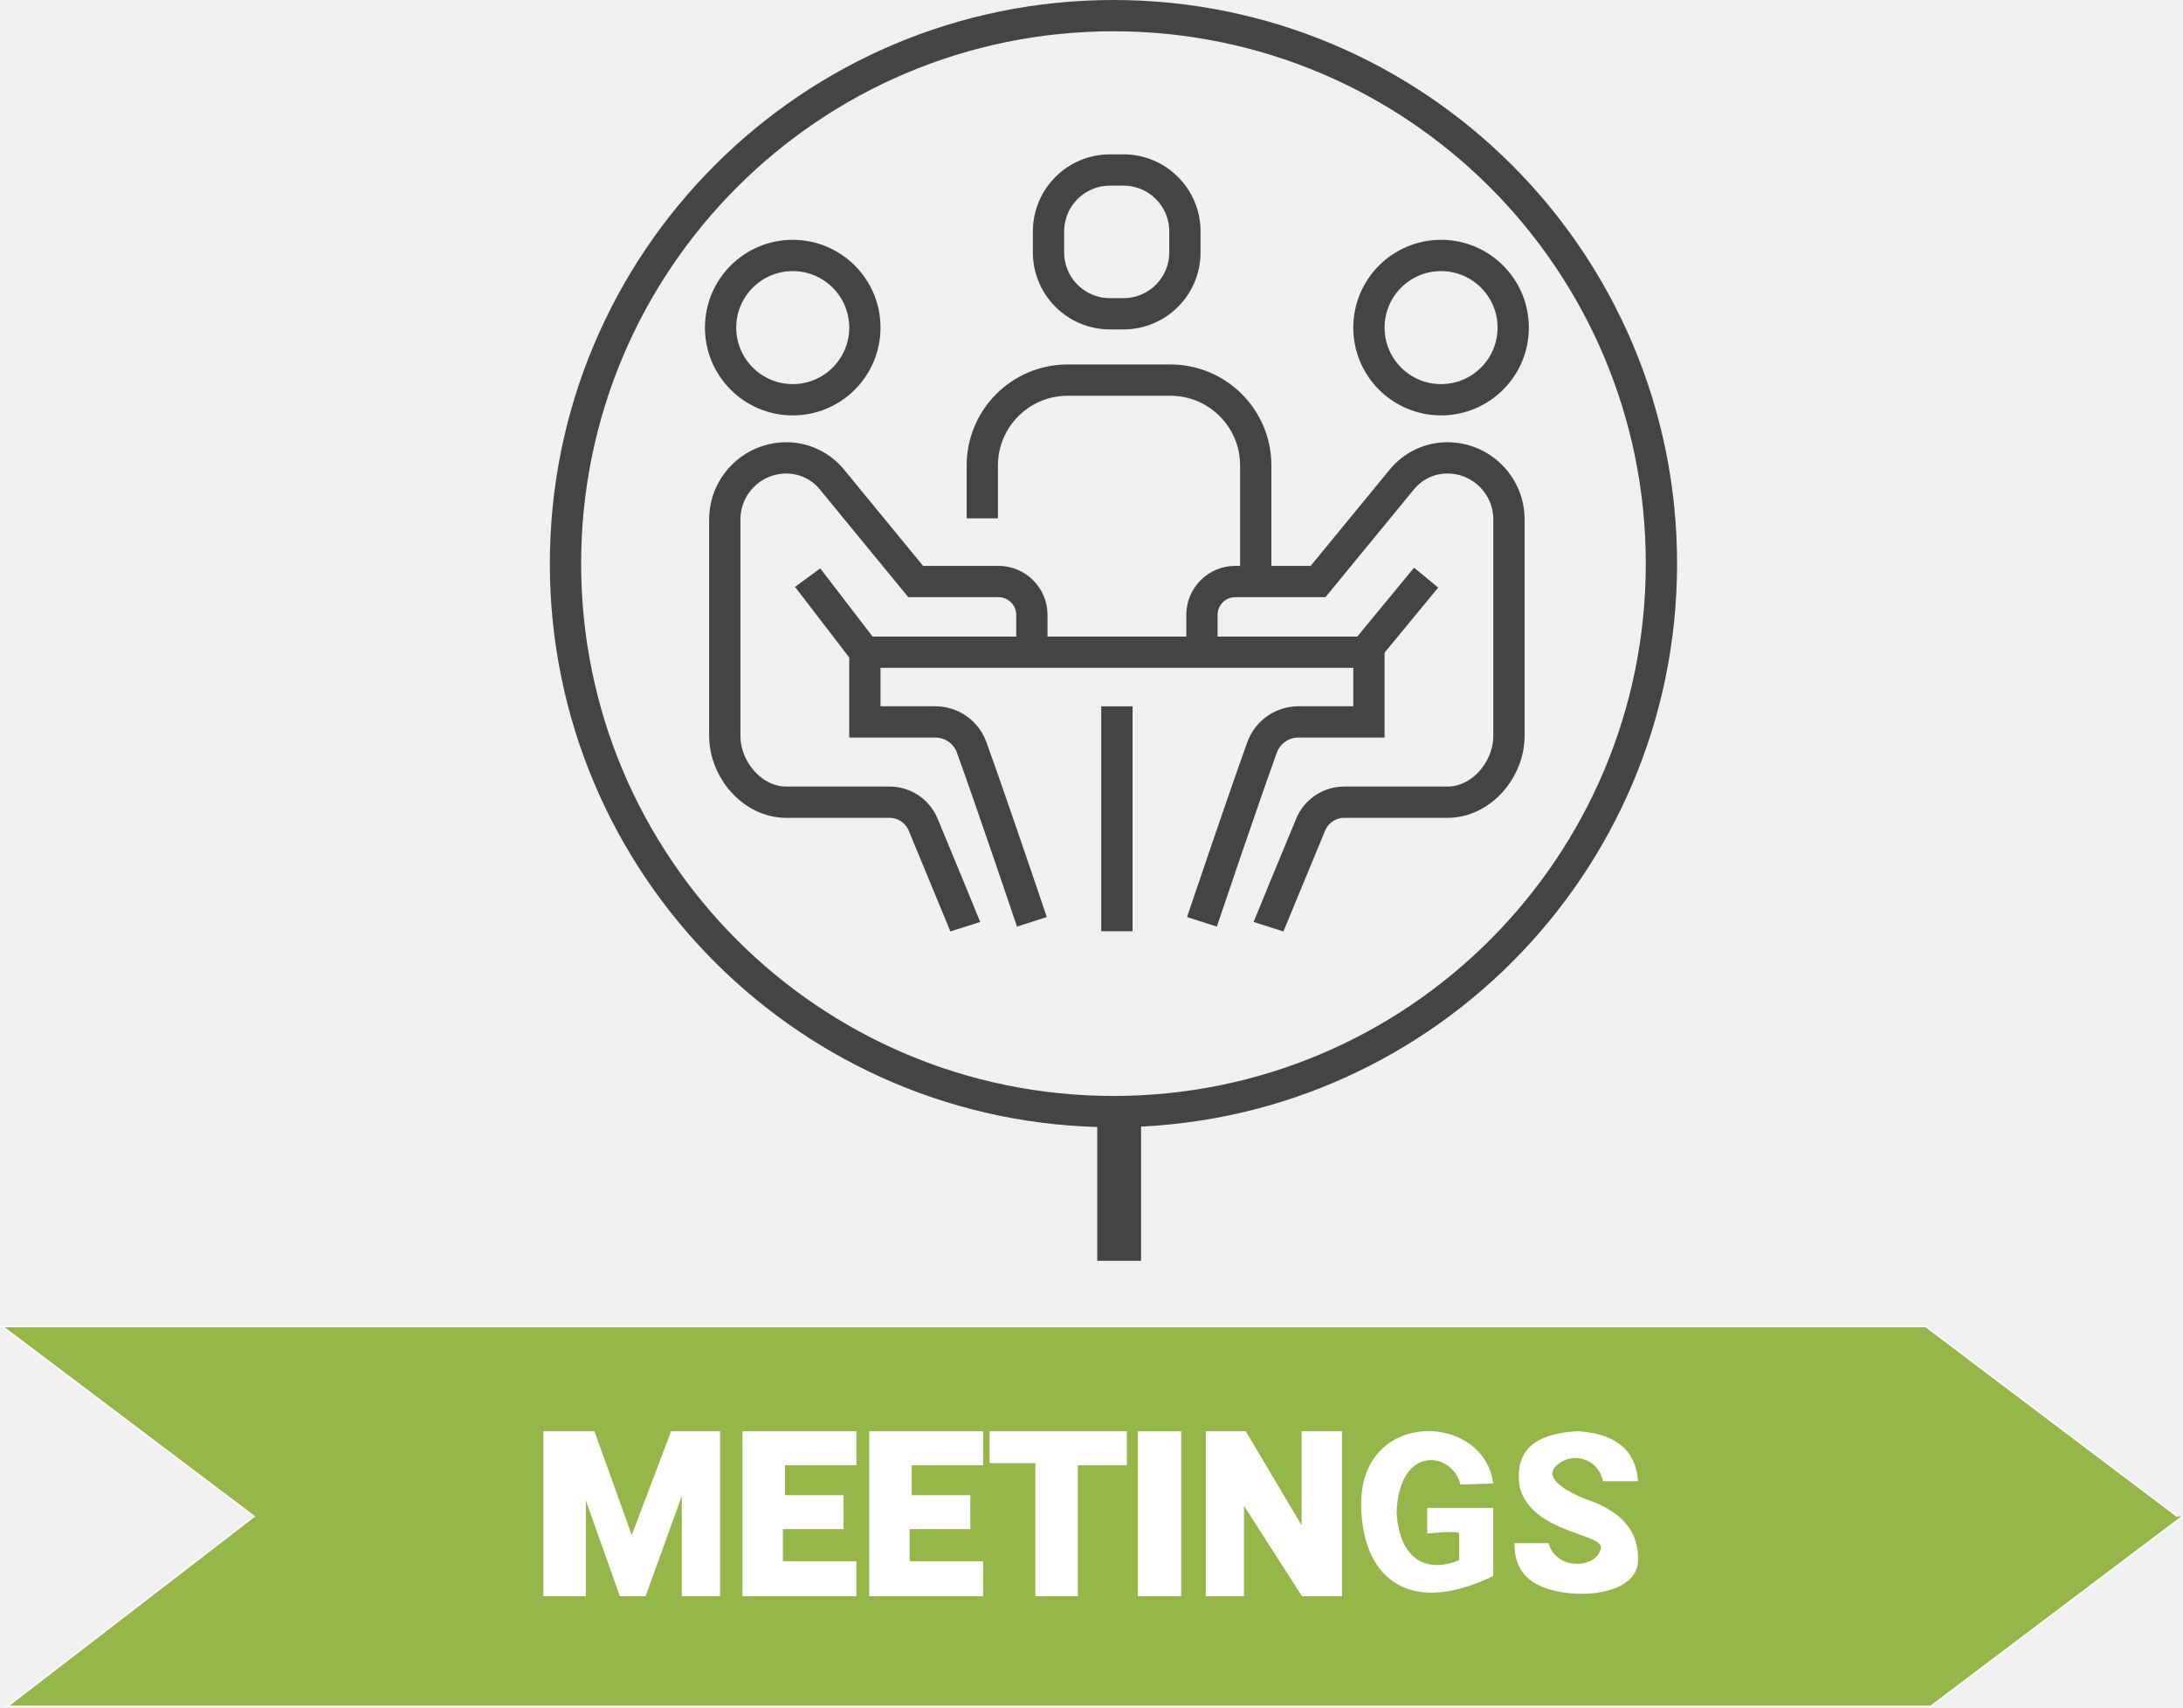
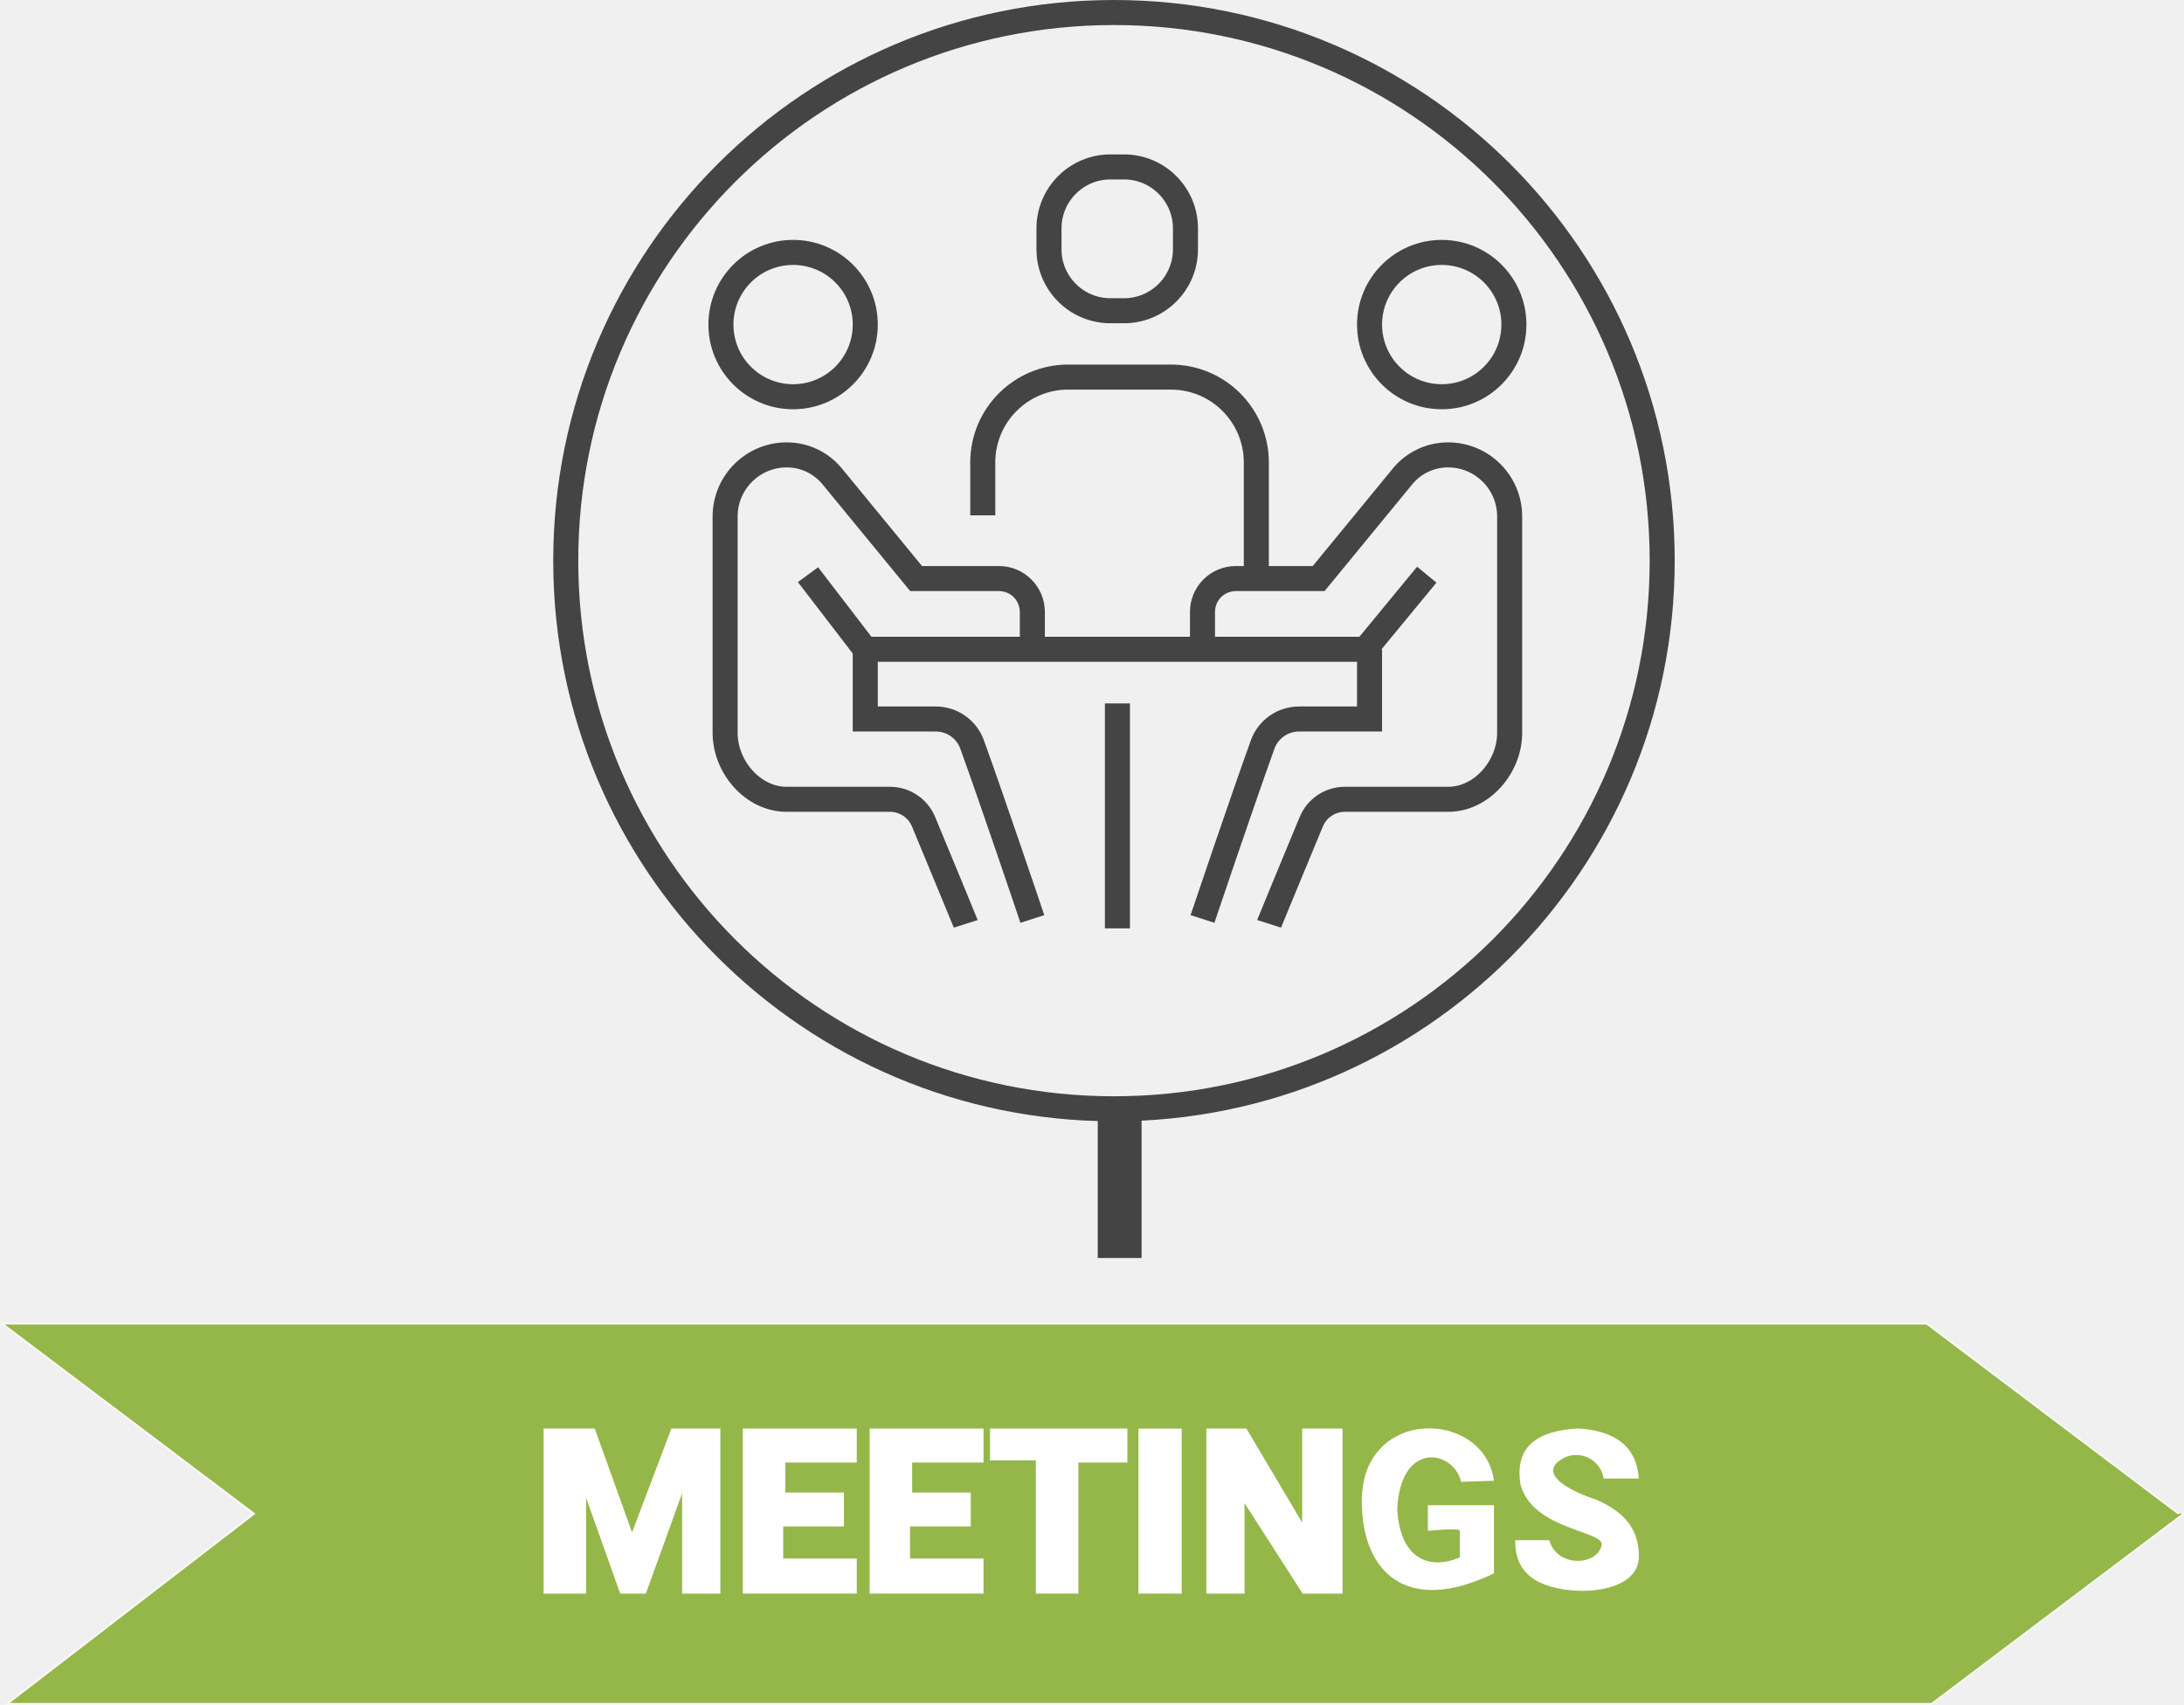
- <svg xmlns="http://www.w3.org/2000/svg" id="Layer_1" data-name="Layer 1" viewBox="0 0 348.9 272.85">
+ <svg xmlns="http://www.w3.org/2000/svg" id="Layer_1" data-name="Layer 1" viewBox="0 0 348.9 272.35">
  <defs>
-     <style>.cls-1{fill:#95b749;stroke:#fcfcfc;stroke-width:0.25px;}.cls-1,.cls-2,.cls-4{stroke-miterlimit:10;}.cls-2{fill:none;stroke:#444;stroke-width:5px;}.cls-3{fill:#444;}.cls-4,.cls-5{fill:#fff;}.cls-4{stroke:#fff;}</style>
+     <style>.cls-1{fill:#95b749;stroke:#fcfcfc;stroke-width:0.25px;}.cls-1,.cls-2,.cls-4{stroke-miterlimit:10;}.cls-2{fill:none;stroke:#444;stroke-width:4px;}.cls-3{fill:#444;}.cls-4,.cls-5{fill:#fff;}.cls-4{stroke:#fff;}</style>
  </defs>
-   <polyline class="cls-1" points="348.82 242.36 308.58 272.72 1.18 272.72 40.61 242.36 0.37 212 307.78 212 348.01 242.36" />
-   <path class="cls-2" d="M129.08,92.32c.39.53,9.15,11.92,9.15,11.92h79.88l9.82-11.92" transform="translate(0)" />
-   <circle class="cls-2" cx="126.7" cy="52.36" r="11.53" />
-   <path class="cls-2" d="M164.92,104.27v-6a5.34,5.34,0,0,0-5.34-5.33H146.35L132.91,76.57a9.4,9.4,0,0,0-7.25-3.39h0A9.85,9.85,0,0,0,115.84,83v34.6c0,5.41,4.42,10.61,9.82,10.61h16.51a5.81,5.81,0,0,1,5.37,3.58c2.35,5.68,6.67,16.1,6.74,16.32" transform="translate(0)" />
-   <path class="cls-2" d="M164.92,147.33c-.17-.53-6.54-19.37-9.62-27.87a6.17,6.17,0,0,0-5.81-4.08H138.23V104.26" transform="translate(0)" />
-   <circle class="cls-2" cx="230.32" cy="52.36" r="11.53" />
-   <path class="cls-2" d="M192.1,104.27v-6a5.33,5.33,0,0,1,5.33-5.33h13.23L224.1,76.57a9.4,9.4,0,0,1,7.25-3.39h0A9.84,9.84,0,0,1,241.17,83v34.6c0,5.41-4.42,10.61-9.82,10.61H214.84a5.8,5.8,0,0,0-5.36,3.58c-2.35,5.68-6.67,16.1-6.74,16.32" transform="translate(0)" />
-   <path class="cls-2" d="M192.1,147.33c.17-.53,6.54-19.37,9.61-27.87a6.17,6.17,0,0,1,5.81-4.08h11.27V104.26" transform="translate(0)" />
-   <line class="cls-2" x1="178.51" y1="148.83" x2="178.51" y2="112.89" />
-   <path class="cls-2" d="M157,82.84V74.36a13.64,13.64,0,0,1,13.6-13.61h16.49A13.64,13.64,0,0,1,200.7,74.36V92.27" transform="translate(0)" />
-   <rect class="cls-2" x="167.58" y="27.17" width="21.8" height="22.98" rx="9.82" />
-   <circle class="cls-2" cx="177.96" cy="90.08" r="87.58" />
-   <polyline class="cls-3" points="175.37 185.5 175.37 201.5 182.37 201.5 182.37 177.5 175.37 177.5 175.37 189.5" />
-   <polygon class="cls-4" points="87.34 229.25 87.34 254.62 93.13 254.62 93.13 236.91 99.43 254.62 102.83 254.62 109.47 236.23 109.47 254.62 114.58 254.62 114.58 229.25 107.6 229.25 100.96 246.79 94.66 229.25 87.34 229.25" />
-   <polygon class="cls-4" points="119.17 229.25 119.17 254.62 136.37 254.62 136.37 250.02 124.62 250.02 124.62 243.89 134.32 243.89 134.32 239.47 124.96 239.47 124.96 233.68 136.37 233.68 136.37 229.25 119.17 229.25" />
-   <polygon class="cls-4" points="139.43 229.25 139.43 254.62 156.62 254.62 156.62 250.02 144.88 250.02 144.88 243.89 154.58 243.89 154.58 239.47 145.22 239.47 145.22 233.68 156.62 233.68 156.62 229.25 139.43 229.25" />
-   <polygon class="cls-4" points="158.66 229.25 158.66 233.34 165.98 233.34 165.98 254.62 171.77 254.62 171.77 233.68 179.6 233.68 179.6 229.25 158.66 229.25" />
-   <rect class="cls-4" x="182.37" y="229.26" width="5.91" height="25.36" />
-   <polygon class="cls-4" points="193.22 229.25 193.22 254.62 198.32 254.62 198.32 238.96 208.37 254.62 213.98 254.62 213.98 229.25 208.53 229.25 208.53 245.6 198.83 229.25 193.22 229.25" />
-   <path class="cls-5" d="M238.66,237.09c-1.53-11.41-21.11-11.92-21.11,3.23,0,11.23,7,18.38,21.11,11.57V241H228.11v4.09s5.1-.52,5.1,0v4.25c-4.44,1.94-9.53.68-10-7.71.51-11,9-9.48,10.21-4.37Z" transform="translate(0)" />
-   <path class="cls-5" d="M256.19,236.74h5.62c-.38-5.24-3.91-7.65-9.7-8-6.44.35-10.22,2.81-9.2,9.05,2.05,7.32,13.62,7.32,12.94,9.7-.68,3.23-7.15,3.57-8.34-.85h-5.45c-.06,4.23,2.12,7.31,8.85,8,5.12.49,10.83-1,10.9-5.28s-2.13-7.19-6.81-9.19c-5.93-2.05-8.51-4.43-5.79-6.3A4.44,4.44,0,0,1,256.19,236.74Z" transform="translate(0)" />
+   <polyline class="cls-1" points="348.82 241.86 308.58 272.22 1.18 272.22 40.61 241.86 0.37 211.5 307.78 211.5 348.01 241.86" />
+   <path class="cls-2" d="M129.08,92.32c.39.53,9.15,11.92,9.15,11.92h79.88l9.82-11.92" transform="translate(0 -0.5)" />
+   <circle class="cls-2" cx="126.7" cy="51.86" r="11.53" />
+   <path class="cls-2" d="M164.92,104.27v-6a5.34,5.34,0,0,0-5.34-5.33H146.35L132.91,76.57a9.4,9.4,0,0,0-7.25-3.39h0A9.85,9.85,0,0,0,115.84,83v34.6c0,5.41,4.42,10.61,9.82,10.61h16.51a5.81,5.81,0,0,1,5.37,3.58c2.35,5.68,6.67,16.1,6.74,16.32" transform="translate(0 -0.5)" />
+   <path class="cls-2" d="M164.92,147.33c-.17-.53-6.54-19.37-9.62-27.87a6.17,6.17,0,0,0-5.81-4.08H138.23V104.26" transform="translate(0 -0.5)" />
+   <circle class="cls-2" cx="230.32" cy="51.86" r="11.53" />
+   <path class="cls-2" d="M192.1,104.27v-6a5.33,5.33,0,0,1,5.33-5.33h13.23L224.1,76.57a9.4,9.4,0,0,1,7.25-3.39h0A9.84,9.84,0,0,1,241.17,83v34.6c0,5.41-4.42,10.61-9.82,10.61H214.84a5.8,5.8,0,0,0-5.36,3.58c-2.35,5.68-6.67,16.1-6.74,16.32" transform="translate(0 -0.5)" />
+   <path class="cls-2" d="M192.1,147.33c.17-.53,6.54-19.37,9.61-27.87a6.17,6.17,0,0,1,5.81-4.08h11.27V104.26" transform="translate(0 -0.5)" />
+   <line class="cls-2" x1="178.51" y1="148.33" x2="178.51" y2="112.39" />
+   <path class="cls-2" d="M157,82.84V74.36a13.64,13.64,0,0,1,13.6-13.61h16.49A13.64,13.64,0,0,1,200.7,74.36V92.27" transform="translate(0 -0.5)" />
+   <rect class="cls-2" x="167.58" y="26.67" width="21.8" height="22.98" rx="9.82" />
+   <circle class="cls-2" cx="177.96" cy="89.58" r="87.58" />
+   <polyline class="cls-3" points="175.37 185 175.37 201 182.37 201 182.37 177 175.37 177 175.37 189" />
+   <polygon class="cls-4" points="87.34 228.75 87.34 254.12 93.13 254.12 93.13 236.41 99.43 254.12 102.83 254.12 109.47 235.73 109.47 254.12 114.58 254.12 114.58 228.75 107.6 228.75 100.96 246.29 94.66 228.75 87.34 228.75" />
+   <polygon class="cls-4" points="119.17 228.75 119.17 254.12 136.37 254.12 136.37 249.52 124.62 249.52 124.62 243.39 134.32 243.39 134.32 238.97 124.96 238.97 124.96 233.18 136.37 233.18 136.37 228.75 119.17 228.75" />
+   <polygon class="cls-4" points="139.43 228.75 139.43 254.12 156.62 254.12 156.62 249.52 144.88 249.52 144.88 243.39 154.58 243.39 154.58 238.97 145.22 238.97 145.22 233.18 156.62 233.18 156.62 228.75 139.43 228.75" />
+   <polygon class="cls-4" points="158.66 228.75 158.66 232.84 165.98 232.84 165.98 254.12 171.77 254.12 171.77 233.18 179.6 233.18 179.6 228.75 158.66 228.75" />
+   <rect class="cls-4" x="182.37" y="228.76" width="5.91" height="25.36" />
+   <polygon class="cls-4" points="193.22 228.75 193.22 254.12 198.32 254.12 198.32 238.46 208.37 254.12 213.98 254.12 213.98 228.75 208.53 228.75 208.53 245.1 198.83 228.75 193.22 228.75" />
+   <path class="cls-5" d="M238.66,237.09c-1.53-11.41-21.11-11.92-21.11,3.23,0,11.23,7,18.38,21.11,11.57V241H228.11v4.09s5.1-.52,5.1,0v4.25c-4.44,1.94-9.53.68-10-7.71.51-11,9-9.48,10.21-4.37Z" transform="translate(0 -0.5)" />
+   <path class="cls-5" d="M256.19,236.74h5.62c-.38-5.24-3.91-7.65-9.7-8-6.44.35-10.22,2.81-9.2,9,2.05,7.32,13.62,7.32,12.94,9.7-.68,3.23-7.15,3.57-8.34-.85h-5.45c-.06,4.23,2.12,7.31,8.85,8,5.12.49,10.83-1,10.9-5.28s-2.13-7.19-6.81-9.19c-5.93-2-8.51-4.43-5.79-6.3a4.44,4.44,0,0,1,6.2,1A4.37,4.37,0,0,1,256.19,236.74Z" transform="translate(0 -0.5)" />
</svg>
